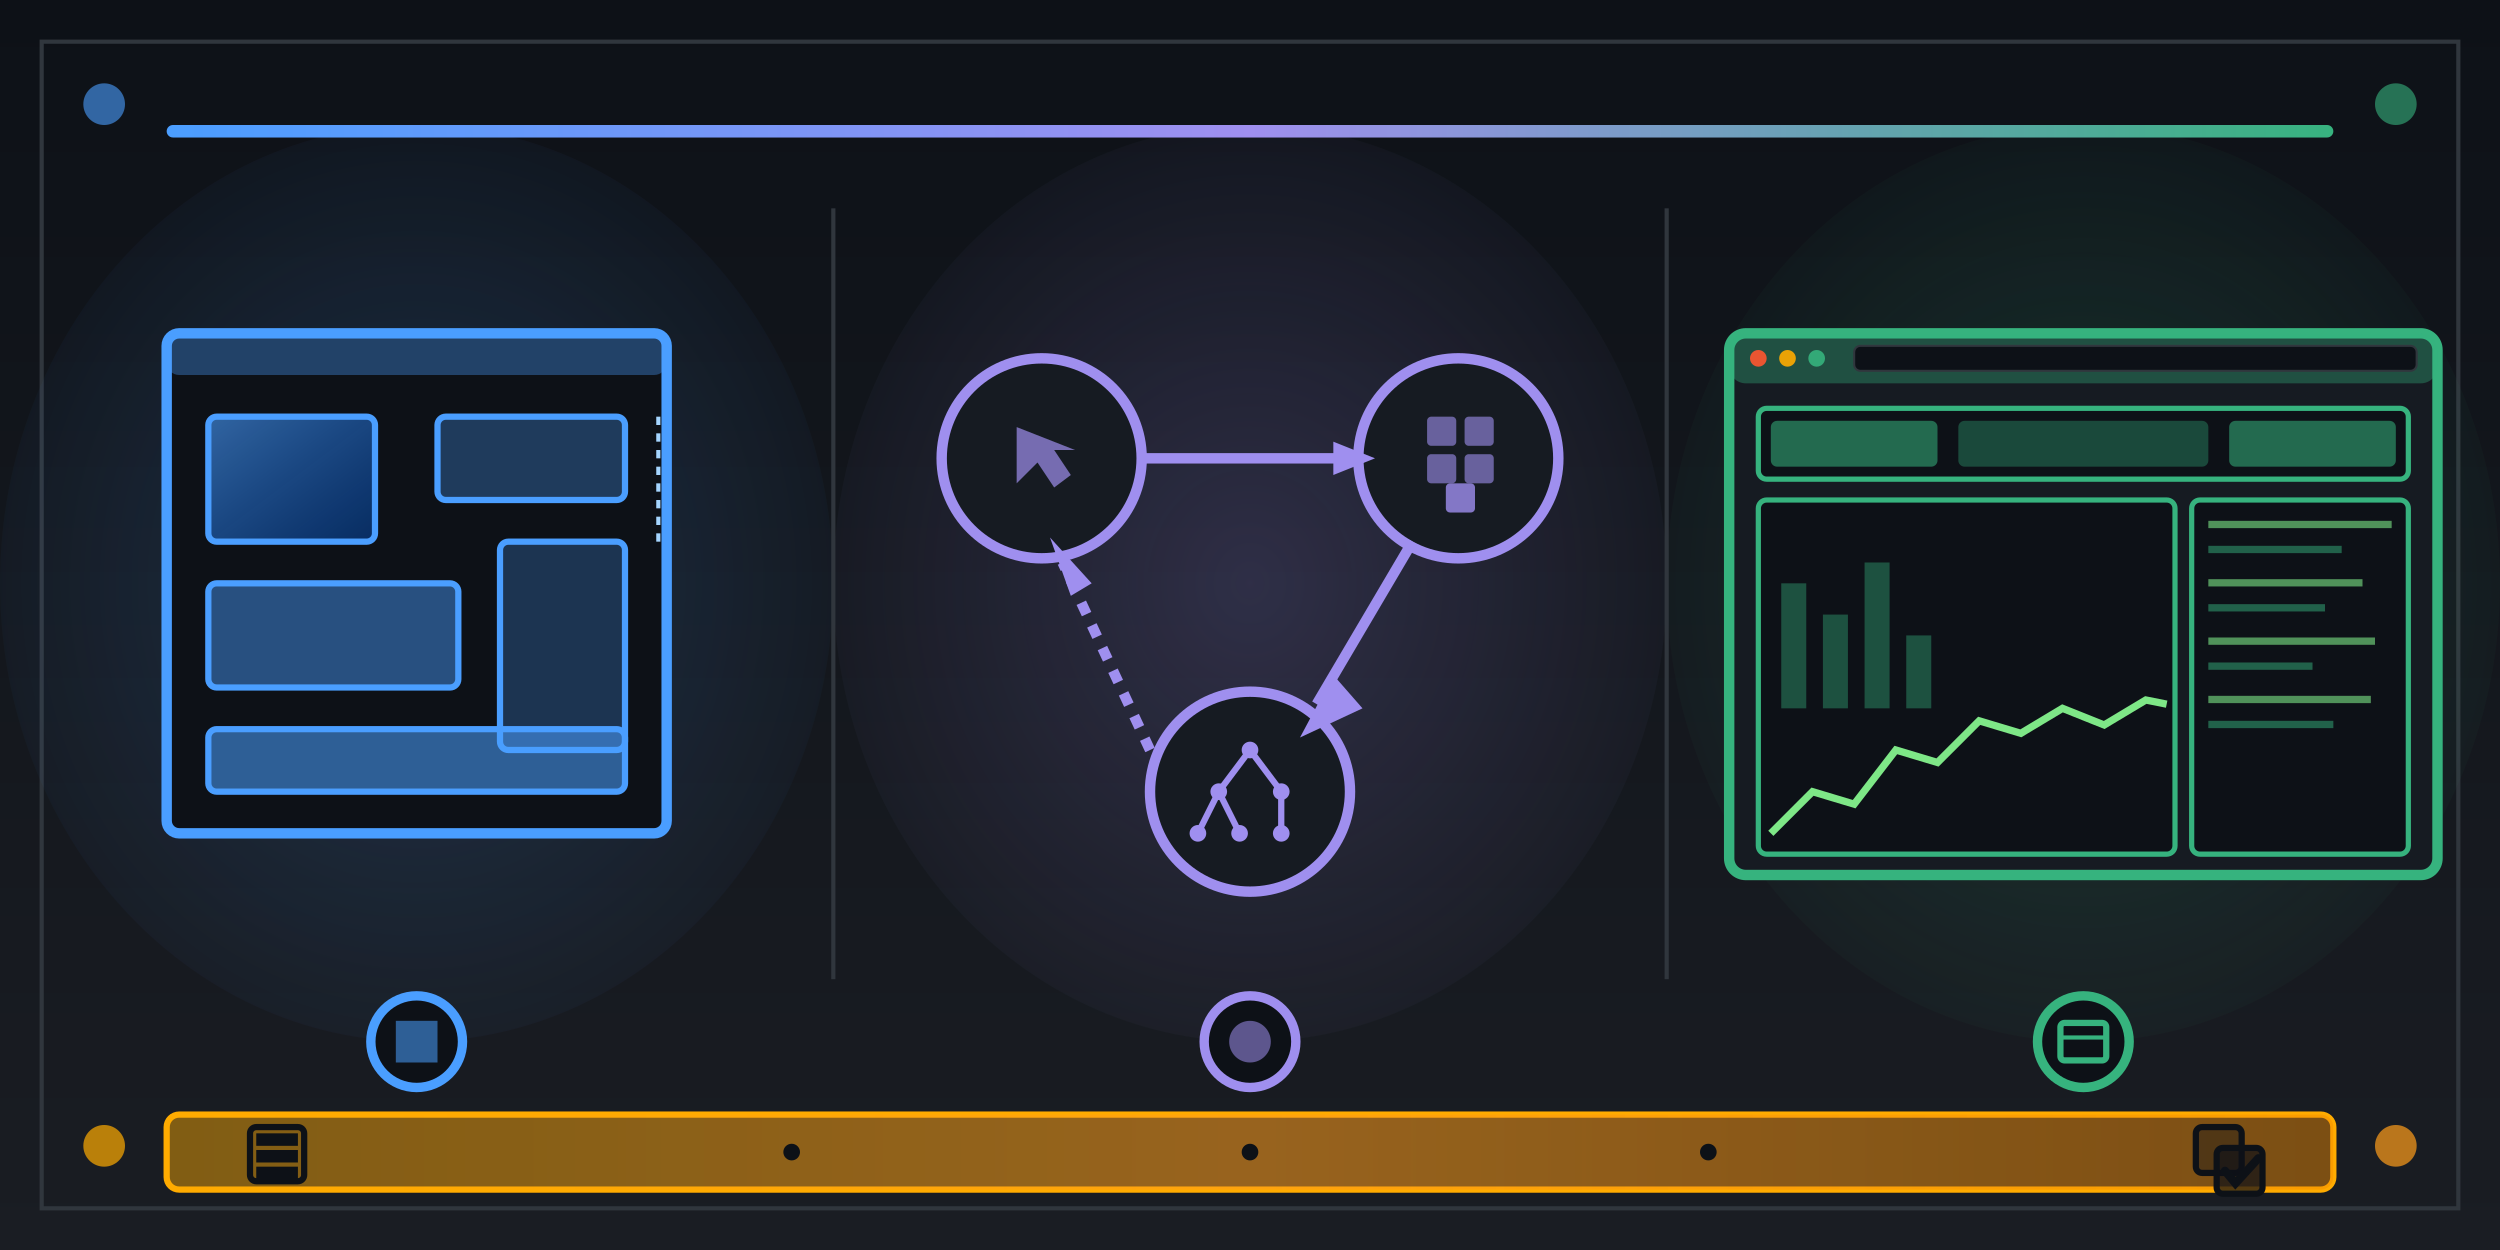
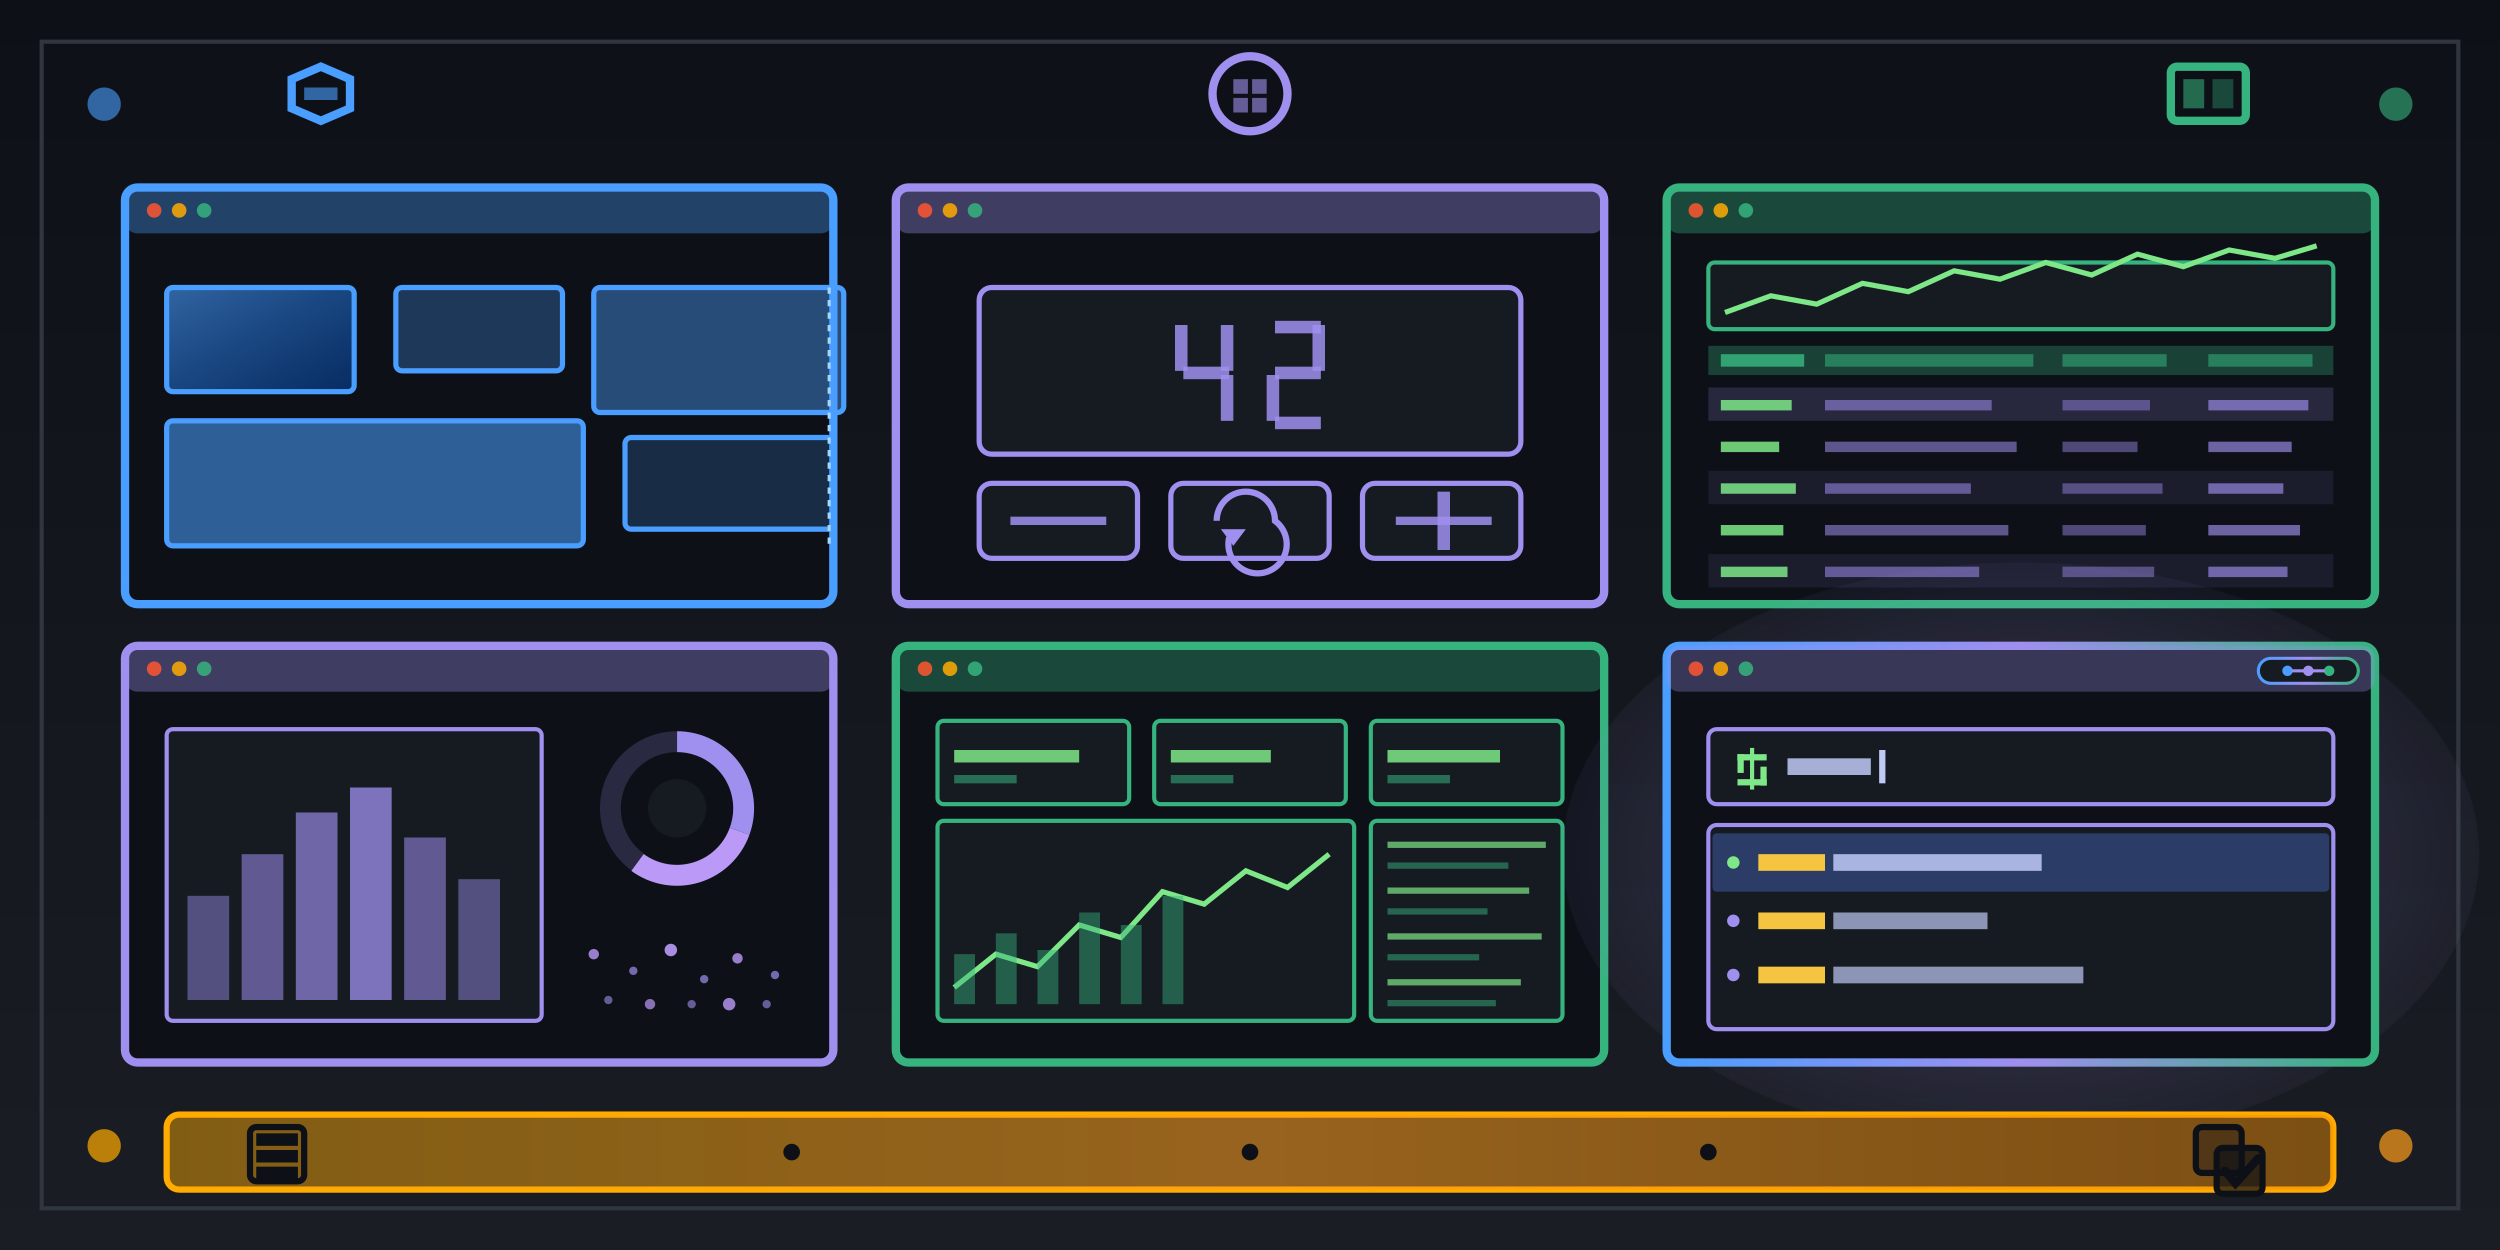
- <svg xmlns="http://www.w3.org/2000/svg" viewBox="0 0 1200 600" width="1200" height="600" role="img" aria-label="wasm-from-zero: Canvas2D · Elm cycle · components — built on aprender presentar, tested with probar. Six runnable browser demos via make serve.">
+ <svg xmlns="http://www.w3.org/2000/svg" viewBox="0 0 1200 600" width="1200" height="600" role="img" aria-label="wasm-from-zero: six in-browser WASM demos painted from compiled Rust — Canvas2D clip, Elm counter, process table, showcase animation, capstone dashboard, and a real aprender-shell Markov autocomplete. No hand-written JavaScript.">
  <defs>
    <linearGradient id="bg-grad" x1="0" y1="0" x2="0" y2="1">
      <stop offset="0%" stop-color="#0d1117" />
      <stop offset="100%" stop-color="#1a1d23" />
    </linearGradient>
-     <radialGradient id="zone-blue" cx="50%" cy="50%" r="60%">
-       <stop offset="0%" stop-color="#4a9eff" stop-opacity="0.20" />
-       <stop offset="100%" stop-color="#4a9eff" stop-opacity="0" />
-     </radialGradient>
-     <radialGradient id="zone-purple" cx="50%" cy="50%" r="60%">
-       <stop offset="0%" stop-color="#9f8fef" stop-opacity="0.20" />
-       <stop offset="100%" stop-color="#9f8fef" stop-opacity="0" />
-     </radialGradient>
-     <radialGradient id="zone-green" cx="50%" cy="50%" r="60%">
-       <stop offset="0%" stop-color="#36b37e" stop-opacity="0.20" />
-       <stop offset="100%" stop-color="#36b37e" stop-opacity="0" />
-     </radialGradient>
    <linearGradient id="accent-rust" x1="0" y1="0" x2="1" y2="0">
      <stop offset="0%" stop-color="#4a9eff" />
      <stop offset="50%" stop-color="#9f8fef" />
      <stop offset="100%" stop-color="#36b37e" />
    </linearGradient>
+     <linearGradient id="canvas-rect" x1="0" y1="0" x2="1" y2="1">
+       <stop offset="0%" stop-color="#4a9eff" stop-opacity="0.6" />
+       <stop offset="100%" stop-color="#0056d2" stop-opacity="0.4" />
+     </linearGradient>
    <linearGradient id="platform-grad" x1="0" y1="0" x2="1" y2="0">
      <stop offset="0%" stop-color="#ffab00" stop-opacity="0.45" />
      <stop offset="50%" stop-color="#ff9d1a" stop-opacity="0.55" />
      <stop offset="100%" stop-color="#f38b00" stop-opacity="0.45" />
    </linearGradient>
-     <linearGradient id="canvas-rect" x1="0" y1="0" x2="1" y2="1">
-       <stop offset="0%" stop-color="#4a9eff" stop-opacity="0.6" />
-       <stop offset="100%" stop-color="#0056d2" stop-opacity="0.4" />
-     </linearGradient>
+     <radialGradient id="ml-glow" cx="50%" cy="50%" r="60%">
+       <stop offset="0%" stop-color="#9f8fef" stop-opacity="0.30" />
+       <stop offset="100%" stop-color="#9f8fef" stop-opacity="0" />
+     </radialGradient>
  </defs>
  <rect width="1200" height="600" fill="url(#bg-grad)" />
  <rect x="20" y="20" width="1160" height="560" fill="none" stroke="#30363d" stroke-width="2" />
-   <ellipse cx="200" cy="280" rx="200" ry="220" fill="url(#zone-blue)" />
-   <ellipse cx="600" cy="280" rx="200" ry="220" fill="url(#zone-purple)" />
-   <ellipse cx="1000" cy="280" rx="200" ry="220" fill="url(#zone-green)" />
-   <rect x="80" y="60" width="1040" height="6" rx="3" fill="url(#accent-rust)" />
-   <line x1="400" y1="100" x2="400" y2="470" stroke="#30363d" stroke-width="2" />
-   <line x1="800" y1="100" x2="800" y2="470" stroke="#30363d" stroke-width="2" />
-   <circle cx="50" cy="50" r="10" fill="#4a9eff" fill-opacity="0.6" />
-   <circle cx="1150" cy="50" r="10" fill="#36b37e" fill-opacity="0.6" />
-   <circle cx="50" cy="550" r="10" fill="#ffab00" fill-opacity="0.7" />
-   <circle cx="1150" cy="550" r="10" fill="#ff9d1a" fill-opacity="0.7" />
-   <g id="zone-canvas">
-     <rect x="80" y="160" width="240" height="240" rx="6" fill="#0d1117" stroke="#4a9eff" stroke-width="5" />
-     <rect x="80" y="160" width="240" height="20" rx="6" fill="#4a9eff" fill-opacity="0.35" />
-     <rect x="100" y="200" width="80" height="60" rx="4" fill="url(#canvas-rect)" stroke="#4a9eff" stroke-width="3" />
-     <rect x="210" y="200" width="90" height="40" rx="4" fill="#4a9eff" fill-opacity="0.30" stroke="#4a9eff" stroke-width="3" />
-     <rect x="100" y="280" width="120" height="50" rx="4" fill="#4a9eff" fill-opacity="0.45" stroke="#4a9eff" stroke-width="3" />
-     <rect x="240" y="260" width="60" height="100" rx="4" fill="#4a9eff" fill-opacity="0.25" stroke="#4a9eff" stroke-width="3" />
-     <rect x="100" y="350" width="200" height="30" rx="4" fill="#4a9eff" fill-opacity="0.55" stroke="#4a9eff" stroke-width="3" />
-     <line x1="316" y1="200" x2="316" y2="260" stroke="#a5d6ff" stroke-width="2" stroke-dasharray="4 4" />
-   </g>
-   <g id="zone-elm">
-     <circle cx="500" cy="220" r="48" fill="#161b22" stroke="#9f8fef" stroke-width="5" />
-     <polygon points="488,205 488,232 498,222 506,234 514,228 506,216 516,216" fill="#9f8fef" fill-opacity="0.7" />
-     <circle cx="700" cy="220" r="48" fill="#161b22" stroke="#9f8fef" stroke-width="5" />
-     <rect x="685" y="200" width="14" height="14" rx="2" fill="#9f8fef" fill-opacity="0.6" />
-     <rect x="703" y="200" width="14" height="14" rx="2" fill="#9f8fef" fill-opacity="0.6" />
-     <rect x="685" y="218" width="14" height="14" rx="2" fill="#9f8fef" fill-opacity="0.6" />
-     <rect x="703" y="218" width="14" height="14" rx="2" fill="#9f8fef" fill-opacity="0.6" />
-     <rect x="694" y="232" width="14" height="14" rx="2" fill="#9f8fef" fill-opacity="0.8" />
-     <circle cx="600" cy="380" r="48" fill="#161b22" stroke="#9f8fef" stroke-width="5" />
-     <line x1="600" y1="360" x2="585" y2="380" stroke="#9f8fef" stroke-width="3" />
-     <line x1="600" y1="360" x2="615" y2="380" stroke="#9f8fef" stroke-width="3" />
-     <line x1="585" y1="380" x2="575" y2="400" stroke="#9f8fef" stroke-width="3" />
-     <line x1="585" y1="380" x2="595" y2="400" stroke="#9f8fef" stroke-width="3" />
-     <line x1="615" y1="380" x2="615" y2="400" stroke="#9f8fef" stroke-width="3" />
-     <circle cx="600" cy="360" r="4" fill="#9f8fef" />
-     <circle cx="585" cy="380" r="4" fill="#9f8fef" />
-     <circle cx="615" cy="380" r="4" fill="#9f8fef" />
-     <circle cx="575" cy="400" r="4" fill="#9f8fef" />
-     <circle cx="595" cy="400" r="4" fill="#9f8fef" />
-     <circle cx="615" cy="400" r="4" fill="#9f8fef" />
-     <path d="M 548 220 L 645 220" stroke="#9f8fef" stroke-width="5" fill="none" />
-     <polygon points="640,212 660,220 640,228" fill="#9f8fef" />
-     <path d="M 678 260 L 632 338" stroke="#9f8fef" stroke-width="5" fill="none" />
-     <polygon points="640,324 624,354 654,340" fill="#9f8fef" />
-     <path d="M 552 360 L 510 270" stroke="#9f8fef" stroke-width="5" fill="none" stroke-dasharray="6 6" />
-     <polygon points="514,286 504,258 524,280" fill="#9f8fef" />
-   </g>
-   <g id="zone-components">
-     <rect x="830" y="160" width="340" height="260" rx="8" fill="#161b22" stroke="#36b37e" stroke-width="5" />
-     <rect x="830" y="160" width="340" height="24" rx="8" fill="#36b37e" fill-opacity="0.35" />
-     <circle cx="844" cy="172" r="4" fill="#ff5630" fill-opacity="0.9" />
-     <circle cx="858" cy="172" r="4" fill="#ffab00" fill-opacity="0.9" />
-     <circle cx="872" cy="172" r="4" fill="#36b37e" fill-opacity="0.9" />
-     <rect x="890" y="166" width="270" height="12" rx="3" fill="#0d1117" stroke="#30363d" stroke-width="1" />
-     <rect x="844" y="196" width="312" height="34" rx="4" fill="#0d1117" stroke="#36b37e" stroke-width="2.5" />
-     <rect x="850" y="202" width="80" height="22" rx="3" fill="#36b37e" fill-opacity="0.55" />
-     <rect x="940" y="202" width="120" height="22" rx="3" fill="#36b37e" fill-opacity="0.35" />
-     <rect x="1070" y="202" width="80" height="22" rx="3" fill="#36b37e" fill-opacity="0.55" />
-     <rect x="844" y="240" width="200" height="170" rx="4" fill="#0d1117" stroke="#36b37e" stroke-width="2.5" />
-     <polyline points="850,400 870,380 890,386 910,360 930,366 950,346 970,352 990,340 1010,348 1030,336 1040,338" fill="none" stroke="#7ee787" stroke-width="3.5" />
-     <rect x="855" y="280" width="12" height="60" fill="#36b37e" fill-opacity="0.4" />
-     <rect x="875" y="295" width="12" height="45" fill="#36b37e" fill-opacity="0.4" />
-     <rect x="895" y="270" width="12" height="70" fill="#36b37e" fill-opacity="0.4" />
-     <rect x="915" y="305" width="12" height="35" fill="#36b37e" fill-opacity="0.4" />
-     <rect x="1052" y="240" width="104" height="170" rx="4" fill="#0d1117" stroke="#36b37e" stroke-width="2.5" />
-     <rect x="1060" y="250" width="88" height="3.5" fill="#7ee787" fill-opacity="0.6" />
-     <rect x="1060" y="262" width="64" height="3.5" fill="#36b37e" fill-opacity="0.5" />
-     <rect x="1060" y="278" width="74" height="3.5" fill="#7ee787" fill-opacity="0.6" />
-     <rect x="1060" y="290" width="56" height="3.5" fill="#36b37e" fill-opacity="0.5" />
-     <rect x="1060" y="306" width="80" height="3.5" fill="#7ee787" fill-opacity="0.6" />
-     <rect x="1060" y="318" width="50" height="3.5" fill="#36b37e" fill-opacity="0.5" />
-     <rect x="1060" y="334" width="78" height="3.5" fill="#7ee787" fill-opacity="0.6" />
-     <rect x="1060" y="346" width="60" height="3.5" fill="#36b37e" fill-opacity="0.5" />
-   </g>
-   <g id="seal">
-     <circle cx="200" cy="500" r="22" fill="#0d1117" stroke="#4a9eff" stroke-width="4.5" />
-     <circle cx="600" cy="500" r="22" fill="#0d1117" stroke="#9f8fef" stroke-width="4.5" />
-     <circle cx="1000" cy="500" r="22" fill="#0d1117" stroke="#36b37e" stroke-width="4.5" />
-     <line x1="222" y1="500" x2="578" y2="500" stroke="url(#accent-rust)" stroke-width="3" />
-     <line x1="622" y1="500" x2="978" y2="500" stroke="url(#accent-rust)" stroke-width="3" />
-     <rect x="190" y="490" width="20" height="20" fill="#4a9eff" fill-opacity="0.55" />
-     <circle cx="600" cy="500" r="10" fill="#9f8fef" fill-opacity="0.55" />
-     <rect x="989" y="491" width="22" height="18" rx="2" fill="none" stroke="#36b37e" stroke-width="3" />
-     <line x1="989" y1="498" x2="1011" y2="498" stroke="#36b37e" stroke-width="2" />
+   <circle cx="50" cy="50" r="8" fill="#4a9eff" fill-opacity="0.6" />
+   <circle cx="1150" cy="50" r="8" fill="#36b37e" fill-opacity="0.6" />
+   <circle cx="50" cy="550" r="8" fill="#ffab00" fill-opacity="0.7" />
+   <circle cx="1150" cy="550" r="8" fill="#ff9d1a" fill-opacity="0.7" />
+   <g id="pipeline">
+     <line x1="160" y1="50" x2="1040" y2="50" stroke="url(#accent-rust)" stroke-width="3" />
+     <polygon points="140,38 154,32 168,38 168,52 154,58 140,52" fill="#0d1117" stroke="#4a9eff" stroke-width="4" />
+     <rect x="146" y="42" width="16" height="6" fill="#4a9eff" fill-opacity="0.6" />
+     <circle cx="600" cy="45" r="18" fill="#0d1117" stroke="#9f8fef" stroke-width="4" />
+     <rect x="592" y="38" width="7" height="7" fill="#9f8fef" fill-opacity="0.6" />
+     <rect x="601" y="38" width="7" height="7" fill="#9f8fef" fill-opacity="0.6" />
+     <rect x="592" y="47" width="7" height="7" fill="#9f8fef" fill-opacity="0.6" />
+     <rect x="601" y="47" width="7" height="7" fill="#9f8fef" fill-opacity="0.6" />
+     <rect x="1042" y="32" width="36" height="26" rx="3" fill="#0d1117" stroke="#36b37e" stroke-width="4" />
+     <rect x="1048" y="38" width="10" height="14" fill="#36b37e" fill-opacity="0.55" />
+     <rect x="1062" y="38" width="10" height="14" fill="#36b37e" fill-opacity="0.35" />
+   </g>
+   <g id="card-canvas" transform="translate(60, 90)">
+     <rect width="340" height="200" rx="6" fill="#0d1117" stroke="#4a9eff" stroke-width="4" />
+     <rect width="340" height="22" rx="6" fill="#4a9eff" fill-opacity="0.35" />
+     <circle cx="14" cy="11" r="3.5" fill="#ff5630" fill-opacity="0.85" />
+     <circle cx="26" cy="11" r="3.5" fill="#ffab00" fill-opacity="0.85" />
+     <circle cx="38" cy="11" r="3.5" fill="#36b37e" fill-opacity="0.85" />
+     <rect x="20" y="48" width="90" height="50" rx="3" fill="url(#canvas-rect)" stroke="#4a9eff" stroke-width="2.5" />
+     <rect x="130" y="48" width="80" height="40" rx="3" fill="#4a9eff" fill-opacity="0.28" stroke="#4a9eff" stroke-width="2.5" />
+     <rect x="225" y="48" width="120" height="60" rx="3" fill="#4a9eff" fill-opacity="0.42" stroke="#4a9eff" stroke-width="2.5" />
+     <rect x="20" y="112" width="200" height="60" rx="3" fill="#4a9eff" fill-opacity="0.55" stroke="#4a9eff" stroke-width="2.5" />
+     <rect x="240" y="120" width="100" height="44" rx="3" fill="#4a9eff" fill-opacity="0.20" stroke="#4a9eff" stroke-width="2.5" />
+     <line x1="338" y1="48" x2="338" y2="172" stroke="#a5d6ff" stroke-width="1.5" stroke-dasharray="3 3" />
+   </g>
+   <g id="card-counter" transform="translate(430, 90)">
+     <rect width="340" height="200" rx="6" fill="#0d1117" stroke="#9f8fef" stroke-width="4" />
+     <rect width="340" height="22" rx="6" fill="#9f8fef" fill-opacity="0.35" />
+     <circle cx="14" cy="11" r="3.5" fill="#ff5630" fill-opacity="0.85" />
+     <circle cx="26" cy="11" r="3.5" fill="#ffab00" fill-opacity="0.85" />
+     <circle cx="38" cy="11" r="3.5" fill="#36b37e" fill-opacity="0.85" />
+     <rect x="40" y="48" width="260" height="80" rx="6" fill="#161b22" stroke="#9f8fef" stroke-width="2.5" />
+     <rect x="134" y="66" width="6" height="22" fill="#9f8fef" fill-opacity="0.85" />
+     <rect x="138" y="86" width="22" height="6" fill="#9f8fef" fill-opacity="0.85" />
+     <rect x="156" y="66" width="6" height="22" fill="#9f8fef" fill-opacity="0.85" />
+     <rect x="156" y="90" width="6" height="22" fill="#9f8fef" fill-opacity="0.85" />
+     <rect x="182" y="64" width="22" height="6" fill="#9f8fef" fill-opacity="0.85" />
+     <rect x="200" y="66" width="6" height="22" fill="#9f8fef" fill-opacity="0.85" />
+     <rect x="182" y="86" width="22" height="6" fill="#9f8fef" fill-opacity="0.85" />
+     <rect x="178" y="90" width="6" height="22" fill="#9f8fef" fill-opacity="0.85" />
+     <rect x="182" y="110" width="22" height="6" fill="#9f8fef" fill-opacity="0.85" />
+     <rect x="40" y="142" width="76" height="36" rx="6" fill="#161b22" stroke="#9f8fef" stroke-width="2.5" />
+     <rect x="55" y="158" width="46" height="4" fill="#9f8fef" fill-opacity="0.85" />
+     <rect x="132" y="142" width="76" height="36" rx="6" fill="#161b22" stroke="#9f8fef" stroke-width="2.5" />
+     <path d="M 154 160 a 14 14 0 1 1 28 0 a 14 14 0 1 1 -22 8" fill="none" stroke="#9f8fef" stroke-width="3" />
+     <polygon points="156,164 168,164 162,172" fill="#9f8fef" />
+     <rect x="224" y="142" width="76" height="36" rx="6" fill="#161b22" stroke="#9f8fef" stroke-width="2.5" />
+     <rect x="240" y="158" width="46" height="4" fill="#9f8fef" fill-opacity="0.85" />
+     <rect x="260" y="146" width="6" height="28" fill="#9f8fef" fill-opacity="0.85" />
+   </g>
+   <g id="card-table" transform="translate(800, 90)">
+     <rect width="340" height="200" rx="6" fill="#0d1117" stroke="#36b37e" stroke-width="4" />
+     <rect width="340" height="22" rx="6" fill="#36b37e" fill-opacity="0.35" />
+     <circle cx="14" cy="11" r="3.5" fill="#ff5630" fill-opacity="0.85" />
+     <circle cx="26" cy="11" r="3.5" fill="#ffab00" fill-opacity="0.85" />
+     <circle cx="38" cy="11" r="3.5" fill="#36b37e" fill-opacity="0.85" />
+     <rect x="20" y="36" width="300" height="32" rx="3" fill="#161b22" stroke="#36b37e" stroke-width="2" />
+     <polyline points="28,60 50,52 72,56 94,46 116,50 138,40 160,44 182,36 204,42 226,32 248,38 270,30 292,34 312,28" fill="none" stroke="#7ee787" stroke-width="2.5" />
+     <rect x="20" y="76" width="300" height="14" fill="#36b37e" fill-opacity="0.30" />
+     <rect x="26" y="80" width="40" height="6" fill="#36b37e" fill-opacity="0.85" />
+     <rect x="76" y="80" width="100" height="6" fill="#36b37e" fill-opacity="0.55" />
+     <rect x="190" y="80" width="50" height="6" fill="#36b37e" fill-opacity="0.55" />
+     <rect x="260" y="80" width="50" height="6" fill="#36b37e" fill-opacity="0.55" />
+     <g>
+       <rect x="20" y="96" width="300" height="16" fill="#9f8fef" fill-opacity="0.18" />
+       <rect x="26" y="102" width="34" height="5" fill="#7ee787" fill-opacity="0.85" />
+       <rect x="76" y="102" width="80" height="5" fill="#9f8fef" fill-opacity="0.55" />
+       <rect x="190" y="102" width="42" height="5" fill="#9f8fef" fill-opacity="0.45" />
+       <rect x="260" y="102" width="48" height="5" fill="#9f8fef" fill-opacity="0.65" />
+     </g>
+     <g>
+       <rect x="20" y="116" width="300" height="16" fill="#0d1117" />
+       <rect x="26" y="122" width="28" height="5" fill="#7ee787" fill-opacity="0.85" />
+       <rect x="76" y="122" width="92" height="5" fill="#9f8fef" fill-opacity="0.55" />
+       <rect x="190" y="122" width="36" height="5" fill="#9f8fef" fill-opacity="0.45" />
+       <rect x="260" y="122" width="40" height="5" fill="#9f8fef" fill-opacity="0.65" />
+     </g>
+     <g>
+       <rect x="20" y="136" width="300" height="16" fill="#9f8fef" fill-opacity="0.10" />
+       <rect x="26" y="142" width="36" height="5" fill="#7ee787" fill-opacity="0.85" />
+       <rect x="76" y="142" width="70" height="5" fill="#9f8fef" fill-opacity="0.55" />
+       <rect x="190" y="142" width="48" height="5" fill="#9f8fef" fill-opacity="0.45" />
+       <rect x="260" y="142" width="36" height="5" fill="#9f8fef" fill-opacity="0.65" />
+     </g>
+     <g>
+       <rect x="20" y="156" width="300" height="16" fill="#0d1117" />
+       <rect x="26" y="162" width="30" height="5" fill="#7ee787" fill-opacity="0.85" />
+       <rect x="76" y="162" width="88" height="5" fill="#9f8fef" fill-opacity="0.55" />
+       <rect x="190" y="162" width="40" height="5" fill="#9f8fef" fill-opacity="0.45" />
+       <rect x="260" y="162" width="44" height="5" fill="#9f8fef" fill-opacity="0.65" />
+     </g>
+     <g>
+       <rect x="20" y="176" width="300" height="16" fill="#9f8fef" fill-opacity="0.10" />
+       <rect x="26" y="182" width="32" height="5" fill="#7ee787" fill-opacity="0.85" />
+       <rect x="76" y="182" width="74" height="5" fill="#9f8fef" fill-opacity="0.55" />
+       <rect x="190" y="182" width="44" height="5" fill="#9f8fef" fill-opacity="0.45" />
+       <rect x="260" y="182" width="38" height="5" fill="#9f8fef" fill-opacity="0.65" />
+     </g>
+   </g>
+   <g id="card-showcase" transform="translate(60, 310)">
+     <rect width="340" height="200" rx="6" fill="#0d1117" stroke="#9f8fef" stroke-width="4" />
+     <rect width="340" height="22" rx="6" fill="#9f8fef" fill-opacity="0.35" />
+     <circle cx="14" cy="11" r="3.5" fill="#ff5630" fill-opacity="0.85" />
+     <circle cx="26" cy="11" r="3.5" fill="#ffab00" fill-opacity="0.85" />
+     <circle cx="38" cy="11" r="3.5" fill="#36b37e" fill-opacity="0.85" />
+     <rect x="20" y="40" width="180" height="140" rx="3" fill="#161b22" stroke="#9f8fef" stroke-width="2" />
+     <rect x="30" y="120" width="20" height="50" fill="#9f8fef" fill-opacity="0.45" />
+     <rect x="56" y="100" width="20" height="70" fill="#9f8fef" fill-opacity="0.55" />
+     <rect x="82" y="80" width="20" height="90" fill="#9f8fef" fill-opacity="0.65" />
+     <rect x="108" y="68" width="20" height="102" fill="#9f8fef" fill-opacity="0.75" />
+     <rect x="134" y="92" width="20" height="78" fill="#9f8fef" fill-opacity="0.55" />
+     <rect x="160" y="112" width="20" height="58" fill="#9f8fef" fill-opacity="0.45" />
+     <g transform="translate(265, 78)">
+       <circle r="32" fill="none" stroke="#9f8fef" stroke-width="10" stroke-opacity="0.20" />
+       <path d="M 0 -32 A 32 32 0 0 1 30 11" fill="none" stroke="#9f8fef" stroke-width="10" />
+       <path d="M 30 11 A 32 32 0 0 1 -19 26" fill="none" stroke="#bb9af7" stroke-width="10" />
+       <circle r="14" fill="#161b22" />
+     </g>
+     <g>
+       <circle cx="225" cy="148" r="2.5" fill="#bb9af7" fill-opacity="0.8" />
+       <circle cx="244" cy="156" r="2" fill="#9f8fef" fill-opacity="0.7" />
+       <circle cx="262" cy="146" r="3" fill="#bb9af7" fill-opacity="0.9" />
+       <circle cx="278" cy="160" r="2" fill="#9f8fef" fill-opacity="0.7" />
+       <circle cx="294" cy="150" r="2.5" fill="#bb9af7" fill-opacity="0.8" />
+       <circle cx="312" cy="158" r="2" fill="#9f8fef" fill-opacity="0.7" />
+       <circle cx="232" cy="170" r="2" fill="#9f8fef" fill-opacity="0.6" />
+       <circle cx="252" cy="172" r="2.5" fill="#bb9af7" fill-opacity="0.7" />
+       <circle cx="272" cy="172" r="2" fill="#9f8fef" fill-opacity="0.6" />
+       <circle cx="290" cy="172" r="3" fill="#bb9af7" fill-opacity="0.8" />
+       <circle cx="308" cy="172" r="2" fill="#9f8fef" fill-opacity="0.6" />
+     </g>
+   </g>
+   <g id="card-dash" transform="translate(430, 310)">
+     <rect width="340" height="200" rx="6" fill="#0d1117" stroke="#36b37e" stroke-width="4" />
+     <rect width="340" height="22" rx="6" fill="#36b37e" fill-opacity="0.35" />
+     <circle cx="14" cy="11" r="3.5" fill="#ff5630" fill-opacity="0.85" />
+     <circle cx="26" cy="11" r="3.5" fill="#ffab00" fill-opacity="0.85" />
+     <circle cx="38" cy="11" r="3.5" fill="#36b37e" fill-opacity="0.85" />
+     <rect x="20" y="36" width="92" height="40" rx="3" fill="#161b22" stroke="#36b37e" stroke-width="2" />
+     <rect x="28" y="50" width="60" height="6" fill="#7ee787" fill-opacity="0.85" />
+     <rect x="28" y="62" width="30" height="4" fill="#36b37e" fill-opacity="0.55" />
+     <rect x="124" y="36" width="92" height="40" rx="3" fill="#161b22" stroke="#36b37e" stroke-width="2" />
+     <rect x="132" y="50" width="48" height="6" fill="#7ee787" fill-opacity="0.85" />
+     <rect x="132" y="62" width="30" height="4" fill="#36b37e" fill-opacity="0.55" />
+     <rect x="228" y="36" width="92" height="40" rx="3" fill="#161b22" stroke="#36b37e" stroke-width="2" />
+     <rect x="236" y="50" width="54" height="6" fill="#7ee787" fill-opacity="0.85" />
+     <rect x="236" y="62" width="30" height="4" fill="#36b37e" fill-opacity="0.55" />
+     <rect x="20" y="84" width="200" height="96" rx="3" fill="#161b22" stroke="#36b37e" stroke-width="2" />
+     <polyline points="28,164 48,148 68,154 88,134 108,140 128,118 148,124 168,108 188,116 208,100" fill="none" stroke="#7ee787" stroke-width="2.5" />
+     <rect x="28" y="148" width="10" height="24" fill="#36b37e" fill-opacity="0.45" />
+     <rect x="48" y="138" width="10" height="34" fill="#36b37e" fill-opacity="0.45" />
+     <rect x="68" y="146" width="10" height="26" fill="#36b37e" fill-opacity="0.45" />
+     <rect x="88" y="128" width="10" height="44" fill="#36b37e" fill-opacity="0.45" />
+     <rect x="108" y="134" width="10" height="38" fill="#36b37e" fill-opacity="0.45" />
+     <rect x="128" y="120" width="10" height="52" fill="#36b37e" fill-opacity="0.45" />
+     <rect x="228" y="84" width="92" height="96" rx="3" fill="#161b22" stroke="#36b37e" stroke-width="2" />
+     <rect x="236" y="94" width="76" height="3" fill="#7ee787" fill-opacity="0.7" />
+     <rect x="236" y="104" width="58" height="3" fill="#36b37e" fill-opacity="0.5" />
+     <rect x="236" y="116" width="68" height="3" fill="#7ee787" fill-opacity="0.7" />
+     <rect x="236" y="126" width="48" height="3" fill="#36b37e" fill-opacity="0.5" />
+     <rect x="236" y="138" width="74" height="3" fill="#7ee787" fill-opacity="0.7" />
+     <rect x="236" y="148" width="44" height="3" fill="#36b37e" fill-opacity="0.5" />
+     <rect x="236" y="160" width="64" height="3" fill="#7ee787" fill-opacity="0.7" />
+     <rect x="236" y="170" width="52" height="3" fill="#36b37e" fill-opacity="0.5" />
+   </g>
+   <g id="card-shell">
+     <ellipse cx="970" cy="410" rx="220" ry="140" fill="url(#ml-glow)" />
+     <g transform="translate(800, 310)">
+       <rect width="340" height="200" rx="6" fill="#0d1117" stroke="url(#accent-rust)" stroke-width="4" />
+       <rect width="340" height="22" rx="6" fill="#9f8fef" fill-opacity="0.30" />
+       <circle cx="14" cy="11" r="3.5" fill="#ff5630" fill-opacity="0.85" />
+       <circle cx="26" cy="11" r="3.5" fill="#ffab00" fill-opacity="0.85" />
+       <circle cx="38" cy="11" r="3.5" fill="#36b37e" fill-opacity="0.85" />
+       <g transform="translate(284, 6)">
+         <rect width="48" height="12" rx="6" fill="#161b22" stroke="url(#accent-rust)" stroke-width="1.5" />
+         <circle cx="14" cy="6" r="2.5" fill="#4a9eff" />
+         <circle cx="24" cy="6" r="2.5" fill="#9f8fef" />
+         <circle cx="34" cy="6" r="2.5" fill="#36b37e" />
+         <line x1="16" y1="6" x2="22" y2="6" stroke="#9f8fef" stroke-width="1.5" />
+         <line x1="26" y1="6" x2="32" y2="6" stroke="#9f8fef" stroke-width="1.5" />
+       </g>
+       <rect x="20" y="40" width="300" height="36" rx="4" fill="#161b22" stroke="#9f8fef" stroke-width="2" />
+       <g transform="translate(34, 50)">
+         <rect x="0" y="2" width="14" height="3" fill="#7ee787" />
+         <rect x="0" y="14" width="14" height="3" fill="#7ee787" />
+         <rect x="0" y="2" width="3" height="9" fill="#7ee787" />
+         <rect x="11" y="8" width="3" height="9" fill="#7ee787" />
+         <rect x="6" y="-1" width="2" height="20" fill="#7ee787" />
+       </g>
+       <rect x="58" y="54" width="40" height="8" fill="#c0caf5" fill-opacity="0.85" />
+       <rect x="102" y="50" width="3" height="16" fill="#c0caf5" />
+       <rect x="20" y="86" width="300" height="98" rx="4" fill="#161b22" stroke="#9f8fef" stroke-width="2" />
+       <rect x="22" y="90" width="296" height="28" rx="2" fill="#3d59a1" fill-opacity="0.55" />
+       <circle cx="32" cy="104" r="3" fill="#7ee787" />
+       <rect x="44" y="100" width="32" height="8" fill="#f5c542" />
+       <rect x="80" y="100" width="100" height="8" fill="#c0caf5" fill-opacity="0.85" />
+       <circle cx="32" cy="132" r="3" fill="#9f8fef" />
+       <rect x="44" y="128" width="32" height="8" fill="#f5c542" />
+       <rect x="80" y="128" width="74" height="8" fill="#c0caf5" fill-opacity="0.70" />
+       <circle cx="32" cy="158" r="3" fill="#9f8fef" />
+       <rect x="44" y="154" width="32" height="8" fill="#f5c542" />
+       <rect x="80" y="154" width="120" height="8" fill="#c0caf5" fill-opacity="0.70" />
+     </g>
  </g>
  <g id="platform">
    <rect x="80" y="535" width="1040" height="36" rx="6" fill="#1a1d23" stroke="#ffab00" stroke-width="3" />
    <rect x="80" y="535" width="1040" height="36" rx="6" fill="url(#platform-grad)" />
    <g transform="translate(120, 538)">
      <rect x="0" y="3" width="26" height="26" rx="3" fill="none" stroke="#0d1117" stroke-width="3" />
      <rect x="3" y="6" width="20" height="6" fill="#0d1117" />
      <rect x="3" y="14" width="20" height="6" fill="#0d1117" />
      <rect x="3" y="22" width="20" height="6" fill="#0d1117" />
    </g>
    <circle cx="380" cy="553" r="4" fill="#0d1117" />
    <circle cx="600" cy="553" r="4" fill="#0d1117" />
    <circle cx="820" cy="553" r="4" fill="#0d1117" />
    <g transform="translate(1054, 538)">
      <rect x="0" y="3" width="22" height="22" rx="3" fill="#0d1117" fill-opacity="0.4" stroke="#0d1117" stroke-width="3" />
      <rect x="10" y="13" width="22" height="22" rx="3" fill="#0d1117" fill-opacity="0.7" stroke="#0d1117" stroke-width="3" />
      <polyline points="14,24 19,30 30,18" fill="none" stroke="#0d1117" stroke-width="4" stroke-linecap="round" />
    </g>
  </g>
</svg>
